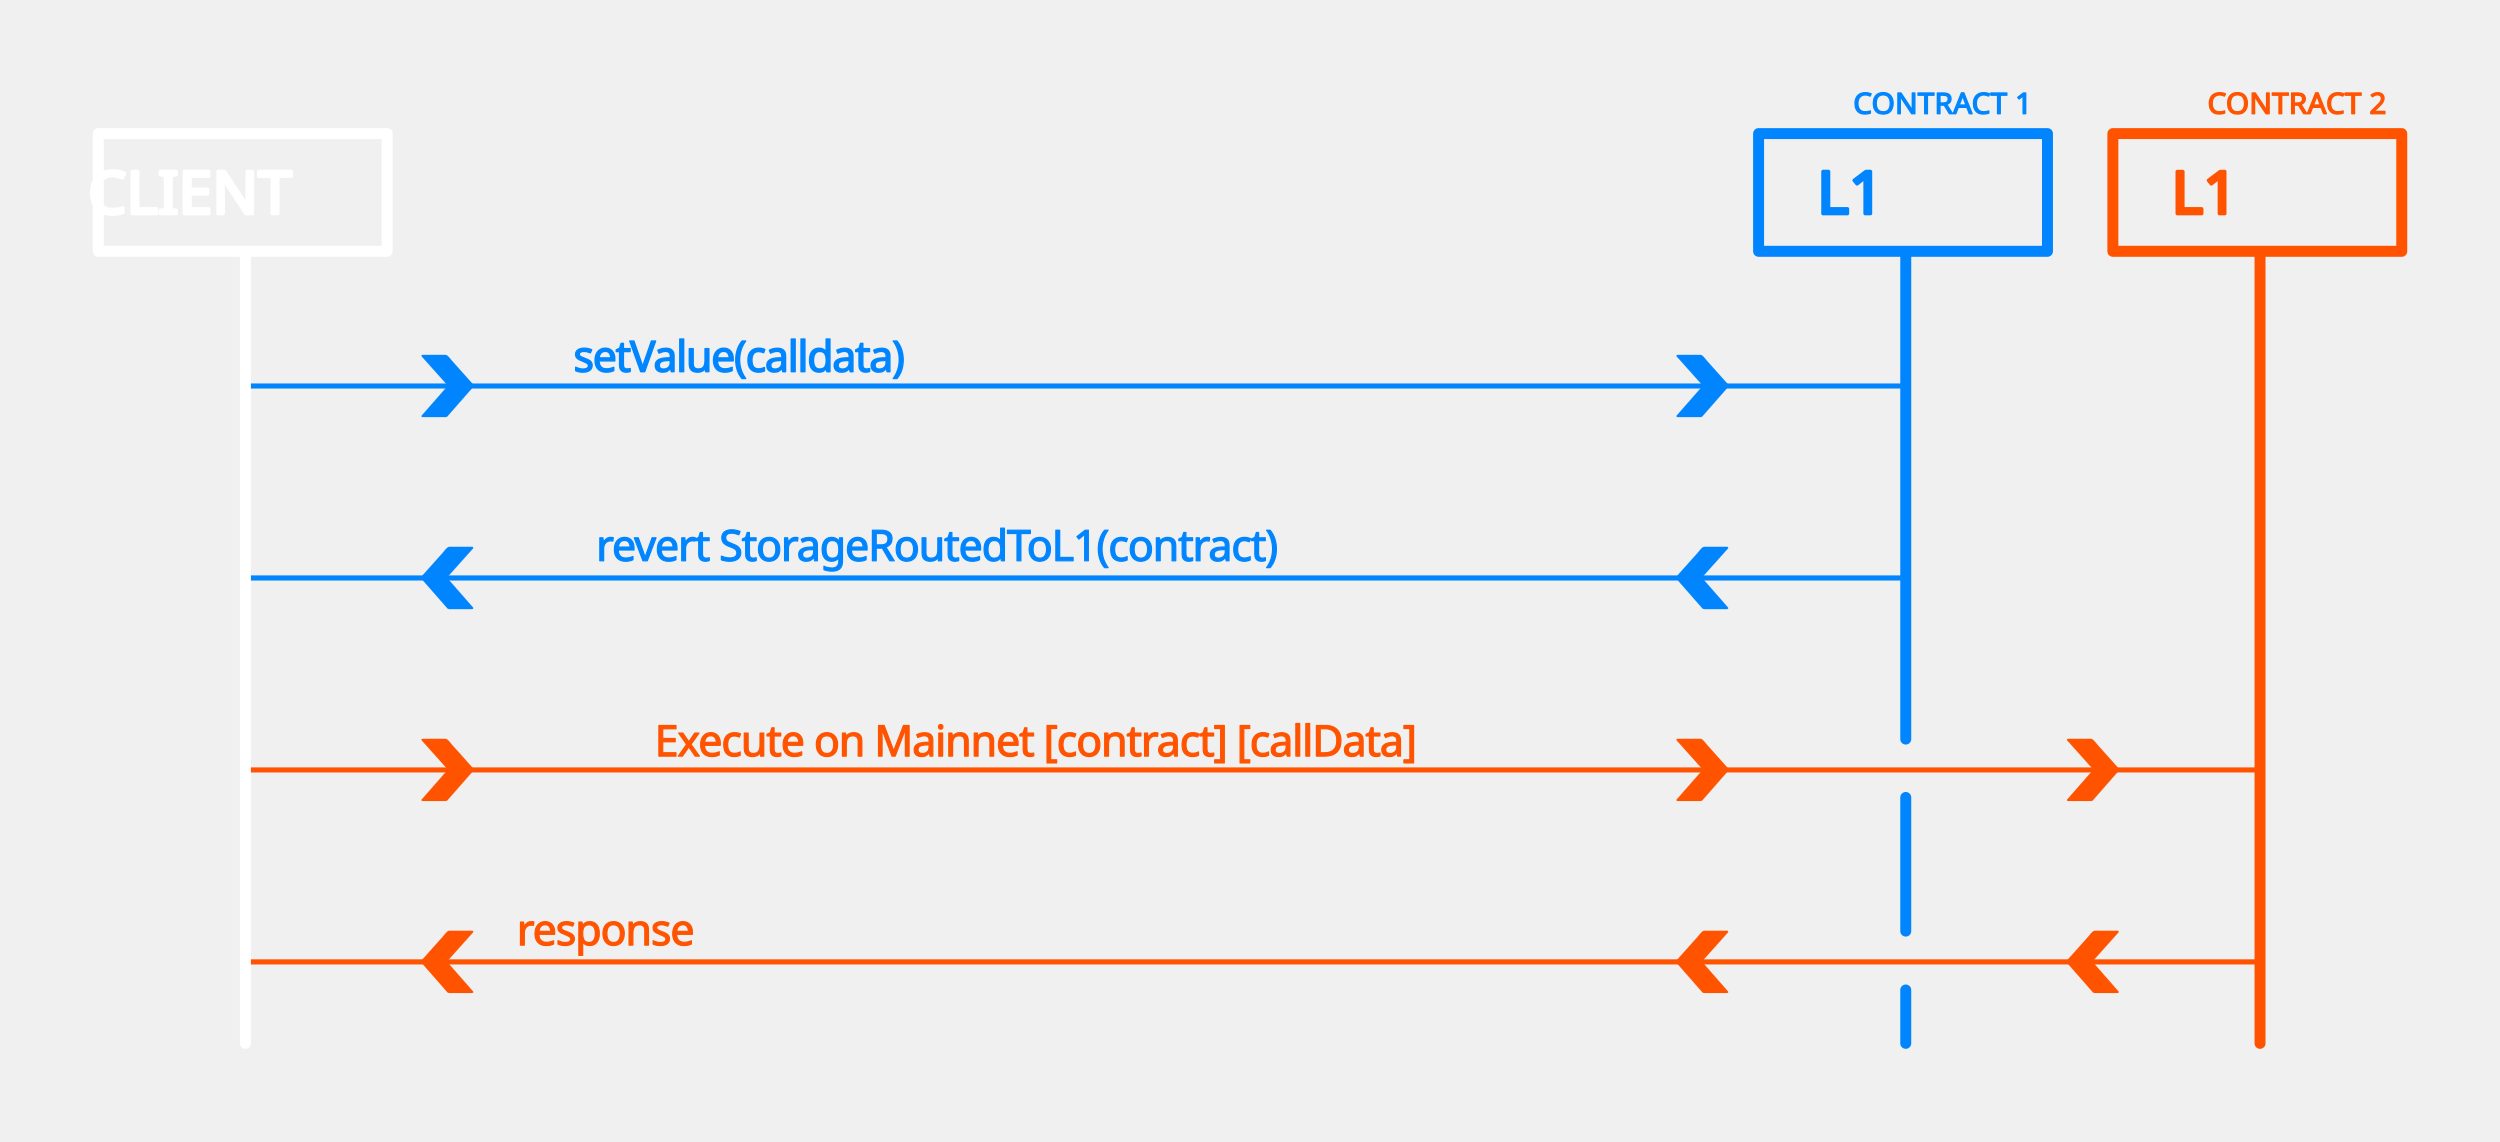
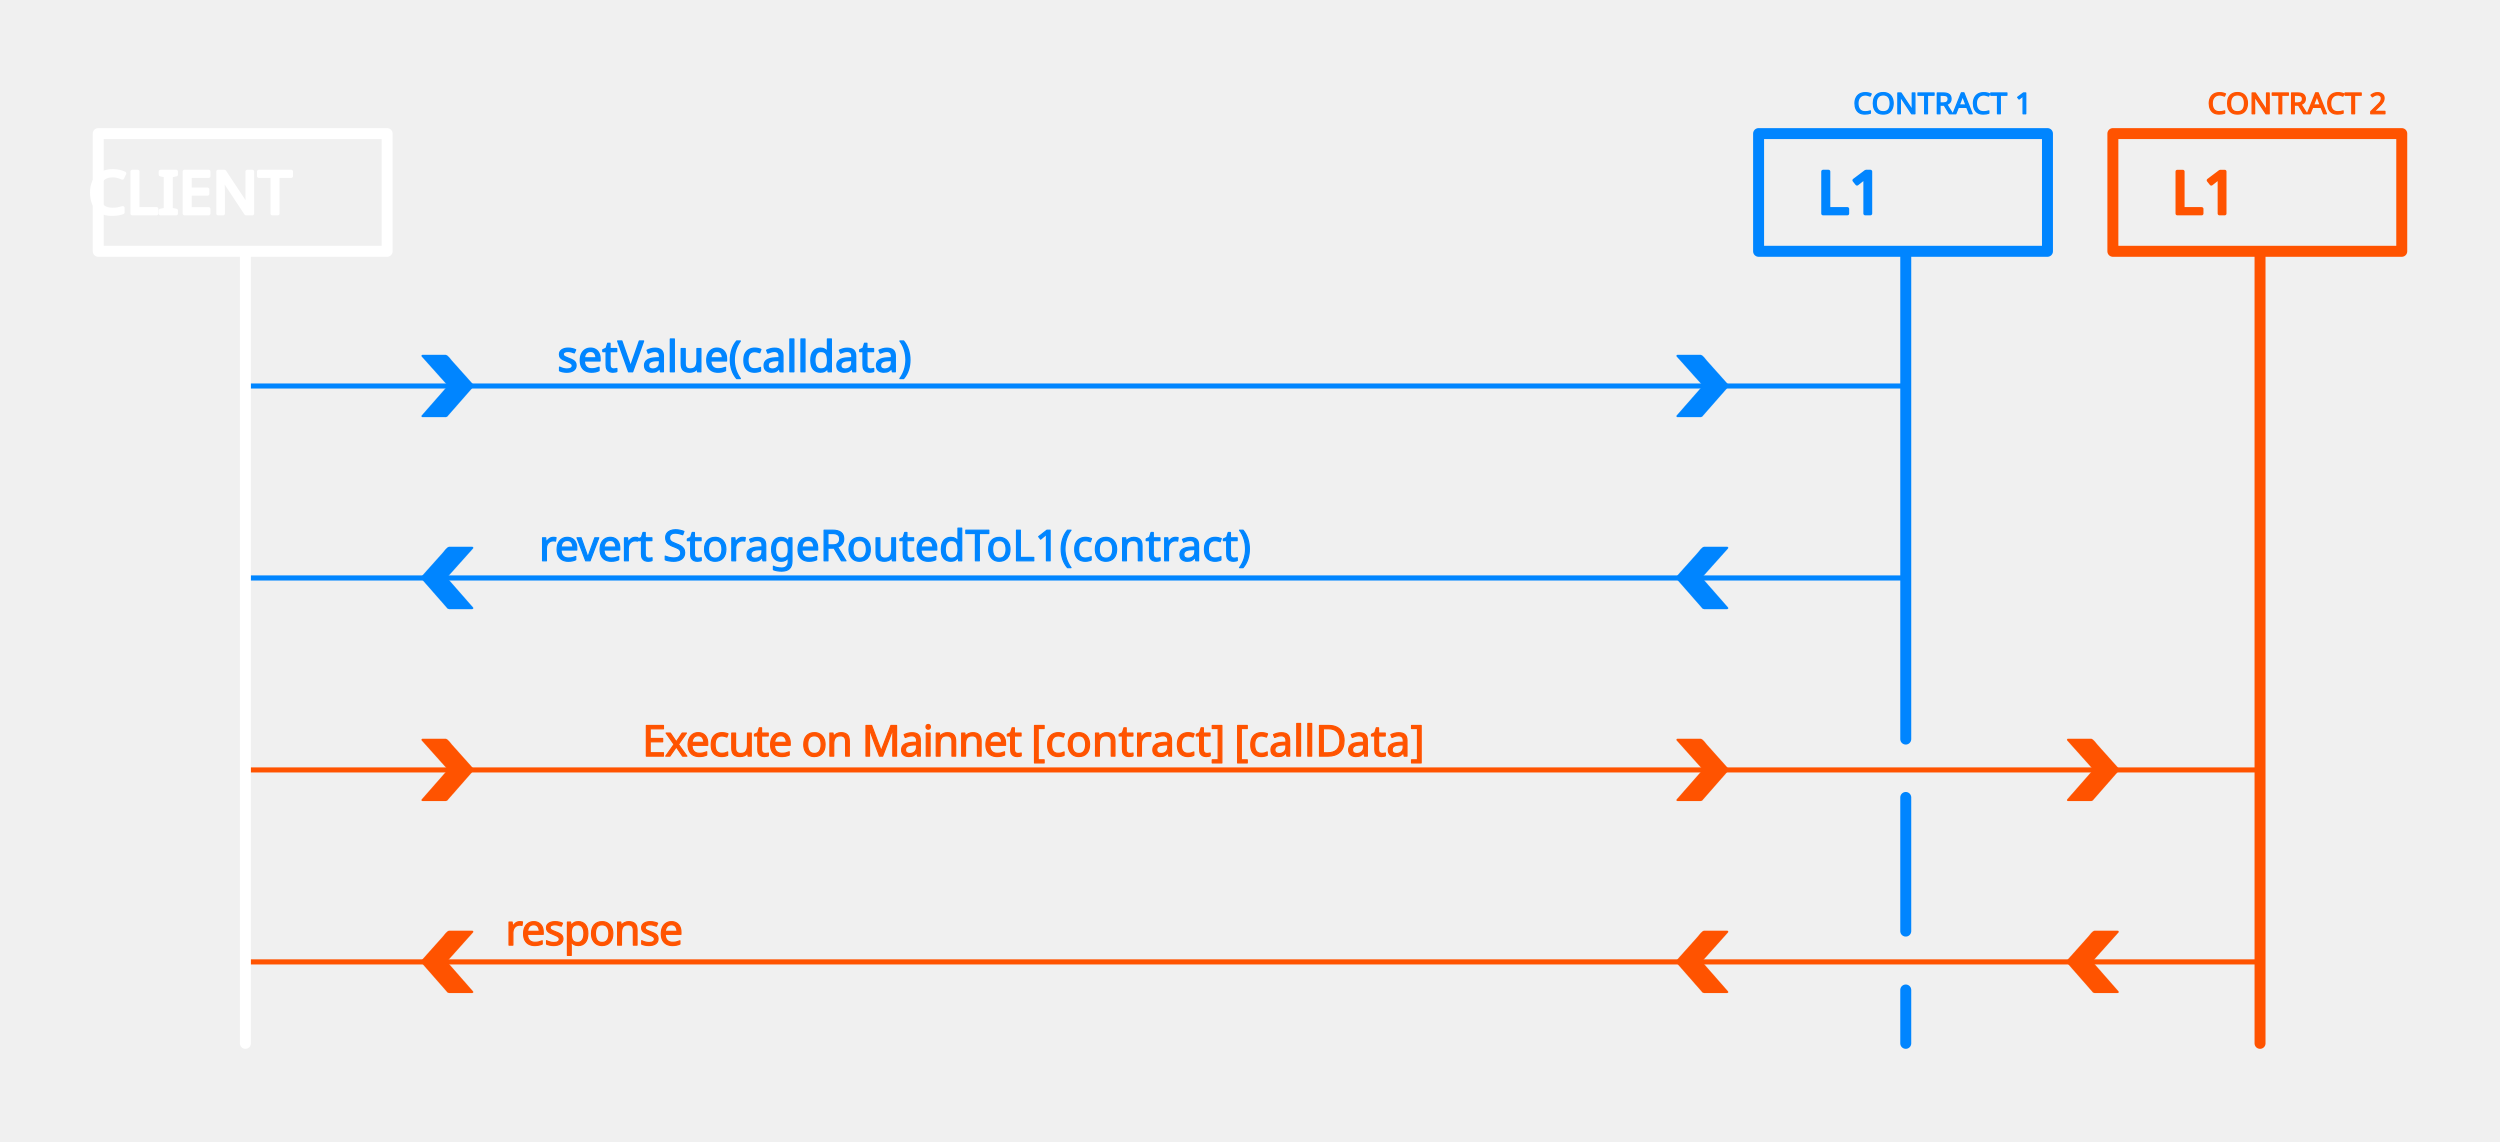
<svg xmlns="http://www.w3.org/2000/svg" xmlns:xlink="http://www.w3.org/1999/xlink" width="538.993mm" height="246.125mm" viewBox="0 0 538.993 246.125" version="1.1" id="svg6">
  <defs id="defs2">
    <rect x="258.608" y="35.355" width="130.437" height="286.727" id="rect1163" />
    <rect x="352.45" y="114.378" width="27.62" height="4.849" id="rect1482" />
    <linearGradient id="linearGradient1059">
      <stop style="stop-color:#000000;stop-opacity:1;" offset="0" id="stop1055" />
      <stop style="stop-color:#000000;stop-opacity:0;" offset="1" id="stop1057" />
    </linearGradient>
    <rect x="136.861" y="168.484" width="23.687" height="7.896" id="rect1202" />
    <linearGradient id="linearGradient1005">
      <stop style="stop-color:#000000;stop-opacity:1;" offset="0" id="stop1001" />
      <stop style="stop-color:#000000;stop-opacity:0;" offset="1" id="stop1003" />
    </linearGradient>
    <marker style="overflow:visible" id="Arrow2Mstart" refX="0" refY="0" orient="auto">
      <path transform="scale(0.6)" d="M 8.719,4.034 -2.207,0.016 8.719,-4.002 c -1.745,2.372 -1.735,5.617 -6e-7,8.035 z" style="fill:context-stroke;fill-rule:evenodd;stroke-width:0.625;stroke-linejoin:round" id="path1120" />
    </marker>
    <marker style="overflow:visible" id="Arrow2Lend" refX="0" refY="0" orient="auto">
      <path transform="matrix(-1.1,0,0,-1.1,-1.1,0)" d="M 8.719,4.034 -2.207,0.016 8.719,-4.002 c -1.745,2.372 -1.735,5.617 -6e-7,8.035 z" style="fill:context-stroke;fill-rule:evenodd;stroke-width:0.625;stroke-linejoin:round" id="path1117" />
    </marker>
    <marker style="overflow:visible" id="TriangleOutL" refX="0" refY="0" orient="auto">
      <path transform="scale(0.8)" style="fill:context-stroke;fill-rule:evenodd;stroke:context-stroke;stroke-width:1pt" d="M 5.77,0 -2.88,5 V -5 Z" id="path1238" />
    </marker>
    <marker style="overflow:visible" id="TriangleOutL-4" refX="0" refY="0" orient="auto">
      <path transform="scale(0.8)" style="fill:context-stroke;fill-rule:evenodd;stroke:context-stroke;stroke-width:1pt" d="M 5.77,0 -2.88,5 V -5 Z" id="path1238-7" />
    </marker>
    <marker style="overflow:visible" id="TriangleOutL-8" refX="0" refY="0" orient="auto">
      <path transform="scale(0.8)" style="fill:context-stroke;fill-rule:evenodd;stroke:context-stroke;stroke-width:1pt" d="M 5.77,0 -2.88,5 V -5 Z" id="path1238-3" />
    </marker>
    <marker style="overflow:visible" id="TriangleOutL-4-2" refX="0" refY="0" orient="auto">
      <path transform="scale(0.8)" style="fill:context-stroke;fill-rule:evenodd;stroke:context-stroke;stroke-width:1pt" d="M 5.77,0 -2.88,5 V -5 Z" id="path1238-7-8" />
    </marker>
    <linearGradient xlink:href="#linearGradient1005" id="linearGradient1007" x1="88.406" y1="45.401" x2="98.212" y2="45.401" gradientUnits="userSpaceOnUse" />
    <linearGradient xlink:href="#linearGradient1059" id="linearGradient1061" x1="86.907" y1="237.228" x2="177.445" y2="237.228" gradientUnits="userSpaceOnUse" />
  </defs>
  <g id="layer1" transform="translate(-33.41176,-65.063)">
-     <g id="g2230" transform="translate(-7.275221,9.730348)" style="stroke:#ff5300;stroke-opacity:1;fill:#ff5300;fill-opacity:1">
-       <text xml:space="preserve" style="font-size:9.269px;line-height:1.25;font-family:Palatino;-inkscape-font-specification:Palatino;font-variant-ligatures:none;text-align:center;letter-spacing:-0.242px;text-anchor:middle;stroke:#ff5300;stroke-width:0.257;stroke-linecap:round;stroke-linejoin:round;stroke-miterlimit:4;stroke-dasharray:none;stroke-opacity:1;fill:#ff5300;fill-opacity:1" x="272.025" y="218.355" id="text1278-7-4">
-         <tspan id="tspan1276-9-2" x="274.653" y="218.355" style="font-style:normal;font-variant:normal;font-weight:normal;font-stretch:normal;font-family:'SF Mono';-inkscape-font-specification:'SF Mono';stroke:#ff5300;stroke-width:0.257;stroke-linecap:round;stroke-linejoin:round;stroke-miterlimit:4;stroke-dasharray:none;stroke-opacity:1;fill:#ff5300;fill-opacity:1">Execute on Mainnet [contract] [callData]   </tspan>
+     <g id="g2230" transform="translate(-7.8102,9.730348)" style="fill:#ff5300;fill-opacity:1;stroke:#ff5300;stroke-opacity:1">
+       <text xml:space="preserve" style="font-size:9.269px;line-height:1.25;font-family:Palatino;-inkscape-font-specification:Palatino;font-variant-ligatures:none;text-align:center;letter-spacing:-0.242px;text-anchor:middle;fill:#ff5300;fill-opacity:1;stroke:#ff5300;stroke-width:0.257;stroke-linecap:round;stroke-linejoin:round;stroke-miterlimit:4;stroke-dasharray:none;stroke-opacity:1" x="272.025" y="218.355" id="text1278-7-4">
+         <tspan id="tspan1276-9-2" x="274.653" y="218.355" style="font-style:normal;font-variant:normal;font-weight:normal;font-stretch:normal;font-family:'SF Mono';-inkscape-font-specification:'SF Mono';fill:#ff5300;fill-opacity:1;stroke:#ff5300;stroke-width:0.257;stroke-linecap:round;stroke-linejoin:round;stroke-miterlimit:4;stroke-dasharray:none;stroke-opacity:1">Execute on Mainnet [<tspan style="letter-spacing:0px" id="tspan964">contract</tspan>] [<tspan style="letter-spacing:0px" id="tspan966">callData</tspan>]   </tspan>
      </text>
    </g>
    <g id="g1285" transform="translate(-15.54913,4.208755)" style="fill:#0085ff;fill-opacity:1;stroke:#0085ff;stroke-opacity:1">
-       <text xml:space="preserve" style="font-size:9.269px;line-height:1.25;font-family:Palatino;-inkscape-font-specification:Palatino;font-variant-ligatures:none;text-align:center;letter-spacing:-0.29px;text-anchor:middle;stroke:#0085ff;stroke-width:0.309;stroke-linecap:round;stroke-linejoin:round;stroke-miterlimit:4;stroke-dasharray:none;stroke-opacity:1;fill:#0085ff;fill-opacity:1" x="214.05" y="140.992" id="text1278">
-         <tspan id="tspan1276" x="216.629" y="140.992" style="font-style:normal;font-variant:normal;font-weight:normal;font-stretch:normal;font-size:9.269px;font-family:'SF Mono';-inkscape-font-specification:'SF Mono';stroke:#0085ff;stroke-width:0.309;stroke-linecap:round;stroke-linejoin:round;stroke-miterlimit:4;stroke-dasharray:none;stroke-opacity:1;fill:#0085ff;fill-opacity:1">setValue(calldata) </tspan>
+       <text xml:space="preserve" style="font-size:9.269px;line-height:1.25;font-family:Palatino;-inkscape-font-specification:Palatino;font-variant-ligatures:none;text-align:center;letter-spacing:0px;text-anchor:middle;stroke:#0085ff;stroke-width:0.309;stroke-linecap:round;stroke-linejoin:round;stroke-miterlimit:4;stroke-dasharray:none;stroke-opacity:1;fill:#0085ff;fill-opacity:1" x="214.05" y="140.992" id="text1278">
+         <tspan id="tspan1276" x="216.629" y="140.992" style="font-style:normal;font-variant:normal;font-weight:normal;font-stretch:normal;font-size:9.269px;font-family:'SF Mono';-inkscape-font-specification:'SF Mono';stroke:#0085ff;stroke-width:0.309;stroke-linecap:round;stroke-linejoin:round;stroke-miterlimit:4;stroke-dasharray:none;stroke-opacity:1;fill:#0085ff;fill-opacity:1;">setValue(calldata) </tspan>
      </text>
    </g>
    <text xml:space="preserve" style="font-style:normal;font-variant:normal;font-weight:normal;font-stretch:normal;font-size:5.875px;line-height:1.05;font-family:SPOTNIK;-inkscape-font-specification:SPOTNIK;font-variant-ligatures:none;text-align:center;letter-spacing:0.472px;text-anchor:middle;fill:#ff4f00;fill-opacity:1;stroke:#000000;stroke-width:0.803;stroke-linecap:round;stroke-linejoin:round;stroke-miterlimit:4;stroke-dasharray:none;stroke-opacity:1" x="187.271" y="146.442" id="text2139-0-1-8-8-8-0-0" transform="scale(1.047946,0.9542476)">
      <tspan style="font-style:normal;font-variant:normal;font-weight:normal;font-stretch:normal;font-family:SPOTNIK;-inkscape-font-specification:SPOTNIK;text-align:end;text-anchor:end;fill:#ff4f00;fill-opacity:1;stroke:#000000;stroke-width:0.803;stroke-linecap:round;stroke-linejoin:round;stroke-miterlimit:4;stroke-dasharray:none;stroke-opacity:1" x="187.271" y="146.442" id="tspan2163-0-2-6-4-3-4" />
    </text>
    <g id="g1162" transform="matrix(0.2723189,0,0,0.2723189,213.8516,218.0248)" />
    <g id="g1170" transform="translate(101.0709,4.805857)">
      <path style="fill:none;fill-opacity:1;stroke:#0085ff;stroke-width:2.365;stroke-linecap:round;stroke-linejoin:round;stroke-miterlimit:4;stroke-dasharray:none;stroke-opacity:1" d="m 343.216,285.2 v -11.505 m 0,-12.694 v -28.814 m 0,-12.587 v -105.162 H 311.488 V 89.06 h 62.281 v 25.378 h -30.553" id="path1065-7" />
      <text xml:space="preserve" style="font-size:12.87px;line-height:1.25;font-family:Palatino;-inkscape-font-specification:Palatino;font-variant-ligatures:none;text-align:center;letter-spacing:0px;text-anchor:middle;stroke-width:0.771;stroke-miterlimit:4;stroke-dasharray:none;fill:#0085ff;fill-opacity:1;stroke:#0085ff;stroke-opacity:1;" x="338.129" y="107.736" id="text1098-9" transform="scale(1.013468,0.9867108)">
        <tspan id="tspan1096-9" x="338.129" y="107.736" style="font-style:normal;font-variant:normal;font-weight:normal;font-stretch:normal;font-family:'SF Mono';-inkscape-font-specification:'SF Mono';stroke:#0085ff;stroke-width:0.771;stroke-linecap:round;stroke-linejoin:round;stroke-miterlimit:4;stroke-dasharray:none;stroke-opacity:1;fill:#0085ff;fill-opacity:1;">L1</tspan>
      </text>
    </g>
    <g id="g1175" transform="translate(101.0709,4.2183)" style="stroke:#ff5300;stroke-opacity:1">
      <path style="fill:none;fill-opacity:1;stroke:#ff5300;stroke-width:2.365;stroke-linecap:round;stroke-linejoin:round;stroke-miterlimit:4;stroke-dasharray:none;stroke-opacity:1" d="m 419.598,285.787 v -70.697 m 0,0 V 115.026 H 387.87 V 89.648 h 62.281 V 115.026 h -30.553" id="path1065-7-8" />
      <text xml:space="preserve" style="font-size:12.87px;line-height:1.25;font-family:Palatino;-inkscape-font-specification:Palatino;font-variant-ligatures:none;text-align:center;letter-spacing:0px;text-anchor:middle;stroke-width:0.771;stroke-miterlimit:4;stroke-dasharray:none;stroke:#ff5300;stroke-opacity:1;fill:#ff5300;fill-opacity:1;" x="413.496" y="108.332" id="text1098-9-0" transform="scale(1.013468,0.9867108)">
        <tspan id="tspan1096-9-8" x="413.496" y="108.332" style="font-style:normal;font-variant:normal;font-weight:normal;font-stretch:normal;font-family:'SF Mono';-inkscape-font-specification:'SF Mono';stroke:#ff5300;stroke-width:0.771;stroke-linecap:round;stroke-linejoin:round;stroke-miterlimit:4;stroke-dasharray:none;stroke-opacity:1;fill:#ff5300;fill-opacity:1;">L1</tspan>
      </text>
    </g>
    <text xml:space="preserve" id="text1161" style="font-size:14.111px;line-height:1.25;font-family:Palatino;-inkscape-font-specification:Palatino;font-variant-ligatures:none;text-align:center;letter-spacing:-0.368px;white-space:pre;shape-inside:url(#rect1163);" />
    <text xml:space="preserve" style="font-size:6.379px;line-height:1.25;font-family:Palatino;-inkscape-font-specification:Palatino;font-variant-ligatures:none;text-align:center;letter-spacing:0px;text-anchor:middle;fill:#0085ff;fill-opacity:1;stroke:#0085ff;stroke-width:0.282;stroke-miterlimit:4;stroke-dasharray:none;stroke-opacity:1" x="450.227" y="90.797" id="text1098-9-9" transform="scale(1.013468,0.9867108)">
      <tspan id="tspan1096-9-6" x="450.227" y="90.797" style="font-style:normal;font-variant:normal;font-weight:normal;font-stretch:normal;font-family:'SF Mono';-inkscape-font-specification:'SF Mono';fill:#0085ff;fill-opacity:1;stroke:#0085ff;stroke-width:0.282;stroke-linecap:round;stroke-linejoin:round;stroke-miterlimit:4;stroke-dasharray:none;stroke-opacity:1">CONTRACT 1</tspan>
    </text>
    <text xml:space="preserve" style="font-size:6.379px;line-height:1.25;font-family:Palatino;-inkscape-font-specification:Palatino;font-variant-ligatures:none;text-align:center;letter-spacing:0px;text-anchor:middle;fill:#ff5300;fill-opacity:1;stroke:#ff5300;stroke-width:0.282;stroke-miterlimit:4;stroke-dasharray:none;stroke-opacity:1" x="525.595" y="90.797" id="text1098-9-9-2" transform="scale(1.013468,0.9867108)">
      <tspan id="tspan1096-9-6-3" x="525.595" y="90.797" style="font-style:normal;font-variant:normal;font-weight:normal;font-stretch:normal;font-family:'SF Mono';-inkscape-font-specification:'SF Mono';fill:#ff5300;fill-opacity:1;stroke:#ff5300;stroke-width:0.282;stroke-linecap:round;stroke-linejoin:round;stroke-miterlimit:4;stroke-dasharray:none;stroke-opacity:1">CONTRACT 2</tspan>
    </text>
    <path style="fill:none;stroke:#0085ff;stroke-width:1.1;stroke-linecap:round;stroke-linejoin:round;stroke-miterlimit:4;stroke-dasharray:none;stroke-opacity:1" d="M 86.012,148.283 H 444.287" id="path1225" />
    <path style="fill:#0085ff;stroke:#0085ff;stroke-width:1.1;stroke-linecap:round;stroke-linejoin:round;stroke-miterlimit:4;stroke-dasharray:none;stroke-opacity:1;fill-opacity:1" d="M 86.012,189.67 H 444.287" id="path1225-4" />
    <path style="fill:none;stroke:#ff5300;stroke-width:1.1;stroke-linecap:round;stroke-linejoin:round;stroke-miterlimit:4;stroke-dasharray:none;stroke-opacity:1" d="M 86.012,231.056 H 520.669" id="path1225-8" />
    <path style="fill:#ff5300;stroke:#ff5300;stroke-width:1.1;stroke-linecap:round;stroke-linejoin:round;stroke-miterlimit:4;stroke-dasharray:none;stroke-opacity:1;fill-opacity:1" d="M 86.012,272.443 H 520.669" id="path1225-80" />
    <g id="g1291" transform="matrix(-0.02409993,0,0,0.02409993,136.5709,141.5783)" style="stroke:#0085ff;stroke-opacity:1;fill:#0085ff;fill-opacity:1">
      <g id="g1289" style="stroke:#0085ff;stroke-opacity:1;fill:#0085ff;fill-opacity:1">
        <path d="M 508.094,13.5 C 511.82,6.043 508.087,0 499.749,0 c 0,0 -205.77,0 -205.773,0 -19.045,0.006 -44.079,38.363 -56.512,52.262 -21.87,24.449 -186.59,207.547 -187.783,209.934 -3.727,7.458 -3.727,19.544 0,27.001 l 222.456,253.726 c 3.727,7.458 13.507,13.501 21.843,13.501 h 205.77 c 8.335,0 12.071,-6.043 8.345,-13.501 L 285.638,289.197 c -3.728,-7.457 -3.728,-19.544 0,-27.001 z" id="path1287" style="stroke:#0085ff;stroke-opacity:1;fill:#0085ff;fill-opacity:1" />
      </g>
    </g>
    <g id="g1291-1" transform="matrix(-0.02409993,0,0,0.02409993,407.1377,141.5783)" style="stroke:#0085ff;stroke-opacity:1;fill:#0085ff;fill-opacity:1">
      <g id="g1289-3" style="stroke:#0085ff;stroke-opacity:1;fill:#0085ff;fill-opacity:1">
        <path d="M 508.094,13.5 C 511.82,6.043 508.087,0 499.749,0 c 0,0 -205.77,0 -205.773,0 -19.045,0.006 -44.079,38.363 -56.512,52.262 -21.87,24.449 -186.59,207.547 -187.783,209.934 -3.727,7.458 -3.727,19.544 0,27.001 l 222.456,253.726 c 3.727,7.458 13.507,13.501 21.843,13.501 h 205.77 c 8.335,0 12.071,-6.043 8.345,-13.501 L 285.638,289.197 c -3.728,-7.457 -3.728,-19.544 0,-27.001 z" id="path1287-6" style="stroke:#0085ff;stroke-opacity:1;fill:#0085ff;fill-opacity:1" />
      </g>
    </g>
-     <g id="g1285-3" transform="translate(38.81421,46.74286)" style="stroke:#0085ff;stroke-opacity:1;fill:#0085ff;fill-opacity:1">
-       <text xml:space="preserve" style="font-size:9.269px;line-height:1.25;font-family:Palatino;-inkscape-font-specification:Palatino;font-variant-ligatures:none;text-align:center;letter-spacing:-0.242px;text-anchor:middle;stroke:#0085ff;stroke-width:0.257;stroke-linecap:round;stroke-linejoin:round;stroke-miterlimit:4;stroke-dasharray:none;stroke-opacity:1;fill:#0085ff;fill-opacity:1" x="204.16" y="139.236" id="text1278-7">
-         <tspan id="tspan1276-9" x="204.039" y="139.236" style="font-style:normal;font-variant:normal;font-weight:normal;font-stretch:normal;font-family:'SF Mono';-inkscape-font-specification:'SF Mono';stroke:#0085ff;stroke-width:0.257;stroke-linecap:round;stroke-linejoin:round;stroke-miterlimit:4;stroke-dasharray:none;stroke-opacity:1;fill:#0085ff;fill-opacity:1">revert StorageRoutedToL1(contract)</tspan>
+     <g id="g1285-3" transform="translate(39.48707,46.74286)" style="fill:#0085ff;fill-opacity:1;stroke:#0085ff;stroke-opacity:1">
+       <text xml:space="preserve" style="font-size:9.269px;line-height:1.25;font-family:Palatino;-inkscape-font-specification:Palatino;font-variant-ligatures:none;text-align:center;letter-spacing:-0.242px;text-anchor:middle;fill:#0085ff;fill-opacity:1;stroke:#0085ff;stroke-width:0.257;stroke-linecap:round;stroke-linejoin:round;stroke-miterlimit:4;stroke-dasharray:none;stroke-opacity:1" x="204.16" y="139.236" id="text1278-7">
+         <tspan id="tspan1276-9" x="204.16" y="139.236" style="font-style:normal;font-variant:normal;font-weight:normal;font-stretch:normal;font-family:'SF Mono';-inkscape-font-specification:'SF Mono';fill:#0085ff;fill-opacity:1;stroke:#0085ff;stroke-width:0.257;stroke-linecap:round;stroke-linejoin:round;stroke-miterlimit:4;stroke-dasharray:none;stroke-opacity:1">revert <tspan style="letter-spacing:0px" id="tspan962">StorageRoutedToL1(contract)</tspan>
+         </tspan>
      </text>
    </g>
    <g id="g1291-6" transform="matrix(0.02409993,0,0,0.02409993,123.1611,182.9649)" style="stroke:#0085ff;stroke-opacity:1;fill:#0085ff;fill-opacity:1">
      <g id="g1289-0" style="stroke:#0085ff;stroke-opacity:1;fill:#0085ff;fill-opacity:1">
        <path d="M 508.094,13.5 C 511.82,6.043 508.087,0 499.749,0 c 0,0 -205.77,0 -205.773,0 -19.045,0.006 -44.079,38.363 -56.512,52.262 -21.87,24.449 -186.59,207.547 -187.783,209.934 -3.727,7.458 -3.727,19.544 0,27.001 l 222.456,253.726 c 3.727,7.458 13.507,13.501 21.843,13.501 h 205.77 c 8.335,0 12.071,-6.043 8.345,-13.501 L 285.638,289.197 c -3.728,-7.457 -3.728,-19.544 0,-27.001 z" id="path1287-60" style="stroke:#0085ff;stroke-opacity:1;fill:#0085ff;fill-opacity:1" />
      </g>
    </g>
    <g id="g1291-1-2" transform="matrix(0.02409993,0,0,0.02409993,393.7279,182.9649)" style="stroke:#0085ff;stroke-opacity:1;fill:#0085ff;fill-opacity:1">
      <g id="g1289-3-5" style="stroke:#0085ff;stroke-opacity:1;fill:#0085ff;fill-opacity:1">
        <path d="M 508.094,13.5 C 511.82,6.043 508.087,0 499.749,0 c 0,0 -205.77,0 -205.773,0 -19.045,0.006 -44.079,38.363 -56.512,52.262 -21.87,24.449 -186.59,207.547 -187.783,209.934 -3.727,7.458 -3.727,19.544 0,27.001 l 222.456,253.726 c 3.727,7.458 13.507,13.501 21.843,13.501 h 205.77 c 8.335,0 12.071,-6.043 8.345,-13.501 L 285.638,289.197 c -3.728,-7.457 -3.728,-19.544 0,-27.001 z" id="path1287-6-2" style="stroke:#0085ff;stroke-opacity:1;fill:#0085ff;fill-opacity:1" />
      </g>
    </g>
    <g id="g1291-6-4" transform="matrix(-0.02409993,0,0,0.02409993,407.1377,224.3516)" style="stroke:#ff5300;stroke-opacity:1;fill:#ff5300;fill-opacity:1">
      <g id="g1289-0-5" style="stroke:#ff5300;stroke-opacity:1;fill:#ff5300;fill-opacity:1">
        <path d="M 508.094,13.5 C 511.82,6.043 508.087,0 499.749,0 c 0,0 -205.77,0 -205.773,0 -19.045,0.006 -44.079,38.363 -56.512,52.262 -21.87,24.449 -186.59,207.547 -187.783,209.934 -3.727,7.458 -3.727,19.544 0,27.001 l 222.456,253.726 c 3.727,7.458 13.507,13.501 21.843,13.501 h 205.77 c 8.335,0 12.071,-6.043 8.345,-13.501 L 285.638,289.197 c -3.728,-7.457 -3.728,-19.544 0,-27.001 z" id="path1287-60-3" style="stroke:#ff5300;stroke-opacity:1;fill:#ff5300;fill-opacity:1" />
      </g>
    </g>
    <g id="g1289-3-5-8" transform="matrix(-0.02409993,0,0,0.02409993,136.5709,224.3516)" style="stroke:#ff5300;stroke-opacity:1;fill:#ff5300;fill-opacity:1">
      <path d="M 508.094,13.5 C 511.82,6.043 508.087,0 499.749,0 c 0,0 -205.77,0 -205.773,0 -19.045,0.006 -44.079,38.363 -56.512,52.262 -21.87,24.449 -186.59,207.547 -187.783,209.934 -3.727,7.458 -3.727,19.544 0,27.001 l 222.456,253.726 c 3.727,7.458 13.507,13.501 21.843,13.501 h 205.77 c 8.335,0 12.071,-6.043 8.345,-13.501 L 285.638,289.197 c -3.728,-7.457 -3.728,-19.544 0,-27.001 z" id="path1287-6-2-8" style="stroke:#ff5300;stroke-opacity:1;fill:#ff5300;fill-opacity:1" />
    </g>
    <g id="g1291-6-4-2" transform="matrix(-0.02409993,0,0,0.02409993,491.3289,224.3516)" style="stroke:#ff5300;stroke-opacity:1;fill:#ff5300;fill-opacity:1">
      <g id="g1289-0-5-8" style="stroke:#ff5300;stroke-opacity:1;fill:#ff5300;fill-opacity:1">
        <path d="M 508.094,13.5 C 511.82,6.043 508.087,0 499.749,0 c 0,0 -205.77,0 -205.773,0 -19.045,0.006 -44.079,38.363 -56.512,52.262 -21.87,24.449 -186.59,207.547 -187.783,209.934 -3.727,7.458 -3.727,19.544 0,27.001 l 222.456,253.726 c 3.727,7.458 13.507,13.501 21.843,13.501 h 205.77 c 8.335,0 12.071,-6.043 8.345,-13.501 L 285.638,289.197 c -3.728,-7.457 -3.728,-19.544 0,-27.001 z" id="path1287-60-3-7" style="stroke:#ff5300;stroke-opacity:1;fill:#ff5300;fill-opacity:1" />
      </g>
    </g>
    <g id="g1291-6-4-2-3" transform="matrix(0.02409993,0,0,0.02409993,477.9191,265.7382)" style="stroke:#ff5300;stroke-opacity:1;fill:#ff5300;fill-opacity:1">
      <g id="g1289-0-5-8-0" style="stroke:#ff5300;stroke-opacity:1;fill:#ff5300;fill-opacity:1">
        <path d="M 508.094,13.5 C 511.82,6.043 508.087,0 499.749,0 c 0,0 -205.77,0 -205.773,0 -19.045,0.006 -44.079,38.363 -56.512,52.262 -21.87,24.449 -186.59,207.547 -187.783,209.934 -3.727,7.458 -3.727,19.544 0,27.001 l 222.456,253.726 c 3.727,7.458 13.507,13.501 21.843,13.501 h 205.77 c 8.335,0 12.071,-6.043 8.345,-13.501 L 285.638,289.197 c -3.728,-7.457 -3.728,-19.544 0,-27.001 z" id="path1287-60-3-7-2" style="stroke:#ff5300;stroke-opacity:1;fill:#ff5300;fill-opacity:1" />
      </g>
    </g>
    <g id="g1291-6-2" transform="matrix(0.02409993,0,0,0.02409993,123.1611,265.7382)" style="stroke:#ff5300;stroke-opacity:1;fill:#ff5300;fill-opacity:1">
      <g id="g1289-0-6" style="stroke:#ff5300;stroke-opacity:1;fill:#ff5300;fill-opacity:1">
        <path d="M 508.094,13.5 C 511.82,6.043 508.087,0 499.749,0 c 0,0 -205.77,0 -205.773,0 -19.045,0.006 -44.079,38.363 -56.512,52.262 -21.87,24.449 -186.59,207.547 -187.783,209.934 -3.727,7.458 -3.727,19.544 0,27.001 l 222.456,253.726 c 3.727,7.458 13.507,13.501 21.843,13.501 h 205.77 c 8.335,0 12.071,-6.043 8.345,-13.501 L 285.638,289.197 c -3.728,-7.457 -3.728,-19.544 0,-27.001 z" id="path1287-60-8" style="stroke:#ff5300;stroke-opacity:1;fill:#ff5300;fill-opacity:1" />
      </g>
    </g>
    <g id="g1291-1-2-5" transform="matrix(0.02409993,0,0,0.02409993,393.7279,265.7382)" style="stroke:#ff5300;stroke-opacity:1;fill:#ff5300;fill-opacity:1">
      <g id="g1289-3-5-5" style="stroke:#ff5300;stroke-opacity:1;fill:#ff5300;fill-opacity:1">
        <path d="M 508.094,13.5 C 511.82,6.043 508.087,0 499.749,0 c 0,0 -205.77,0 -205.773,0 -19.045,0.006 -44.079,38.363 -56.512,52.262 -21.87,24.449 -186.59,207.547 -187.783,209.934 -3.727,7.458 -3.727,19.544 0,27.001 l 222.456,253.726 c 3.727,7.458 13.507,13.501 21.843,13.501 h 205.77 c 8.335,0 12.071,-6.043 8.345,-13.501 L 285.638,289.197 c -3.728,-7.457 -3.728,-19.544 0,-27.001 z" id="path1287-6-2-9" style="stroke:#ff5300;stroke-opacity:1;fill:#ff5300;fill-opacity:1" />
      </g>
    </g>
-     <g id="g1285-3-4" transform="translate(-43.3903,129.1018)" style="stroke:#ff5300;stroke-opacity:1;fill:#ff5300;fill-opacity:1">
-       <text xml:space="preserve" style="font-size:9.269px;line-height:1.25;font-family:Palatino;-inkscape-font-specification:Palatino;font-variant-ligatures:none;text-align:center;letter-spacing:-0.242px;text-anchor:middle;stroke:#ff5300;stroke-width:0.257;stroke-linecap:round;stroke-linejoin:round;stroke-miterlimit:4;stroke-dasharray:none;stroke-opacity:1;fill:#ff5300;fill-opacity:1" x="214.903" y="139.724" id="text1278-7-8">
-         <tspan id="tspan1276-9-3" x="214.782" y="139.724" style="font-style:normal;font-variant:normal;font-weight:normal;font-stretch:normal;font-family:'SF Mono';-inkscape-font-specification:'SF Mono';stroke:#ff5300;stroke-width:0.257;stroke-linecap:round;stroke-linejoin:round;stroke-miterlimit:4;stroke-dasharray:none;stroke-opacity:1;fill:#ff5300;fill-opacity:1">response</tspan>
+     <g id="g1285-3-4" transform="translate(-45.85781,129.1018)" style="fill:#ff5300;fill-opacity:1;stroke:#ff5300;stroke-opacity:1">
+       <text xml:space="preserve" style="font-size:9.269px;line-height:1.25;font-family:Palatino;-inkscape-font-specification:Palatino;font-variant-ligatures:none;text-align:center;letter-spacing:-0.242px;text-anchor:middle;fill:#ff5300;fill-opacity:1;stroke:#ff5300;stroke-width:0.257;stroke-linecap:round;stroke-linejoin:round;stroke-miterlimit:4;stroke-dasharray:none;stroke-opacity:1" x="214.903" y="139.724" id="text1278-7-8">
+         <tspan id="tspan1276-9-3" x="214.782" y="139.724" style="font-style:normal;font-variant:normal;font-weight:normal;font-stretch:normal;font-family:'SF Mono';-inkscape-font-specification:'SF Mono';fill:#ff5300;fill-opacity:1;stroke:#ff5300;stroke-width:0.257;stroke-linecap:round;stroke-linejoin:round;stroke-miterlimit:4;stroke-dasharray:none;stroke-opacity:1">response</tspan>
      </text>
    </g>
    <g id="g1159">
      <path style="fill:none;fill-opacity:0.376;stroke:#ffffff;stroke-width:2.365;stroke-linecap:round;stroke-linejoin:round;stroke-miterlimit:4;stroke-dasharray:none;stroke-opacity:1" d="M 86.322,290.006 V 119.244 H 54.594 V 93.866 H 116.875 V 119.244 H 86.322" id="path1065" />
      <text xml:space="preserve" style="font-size:12.87px;line-height:1.25;font-family:Palatino;-inkscape-font-specification:Palatino;font-variant-ligatures:none;text-align:center;letter-spacing:0px;text-anchor:middle;stroke-width:0.771;stroke-miterlimit:4;stroke-dasharray:none;stroke:#ffffff;stroke-opacity:1;fill:#ffffff;fill-opacity:1;" x="84.649" y="112.607" id="text1098" transform="scale(1.013468,0.9867108)">
        <tspan id="tspan1096" x="84.649" y="112.607" style="font-style:normal;font-variant:normal;font-weight:normal;font-stretch:normal;font-family:'SF Mono';-inkscape-font-specification:'SF Mono';fill:#ffffff;fill-opacity:1;stroke:#ffffff;stroke-width:0.771;stroke-linecap:round;stroke-linejoin:round;stroke-miterlimit:4;stroke-dasharray:none;stroke-opacity:1;">CLIENT</tspan>
      </text>
    </g>
  </g>
</svg>
